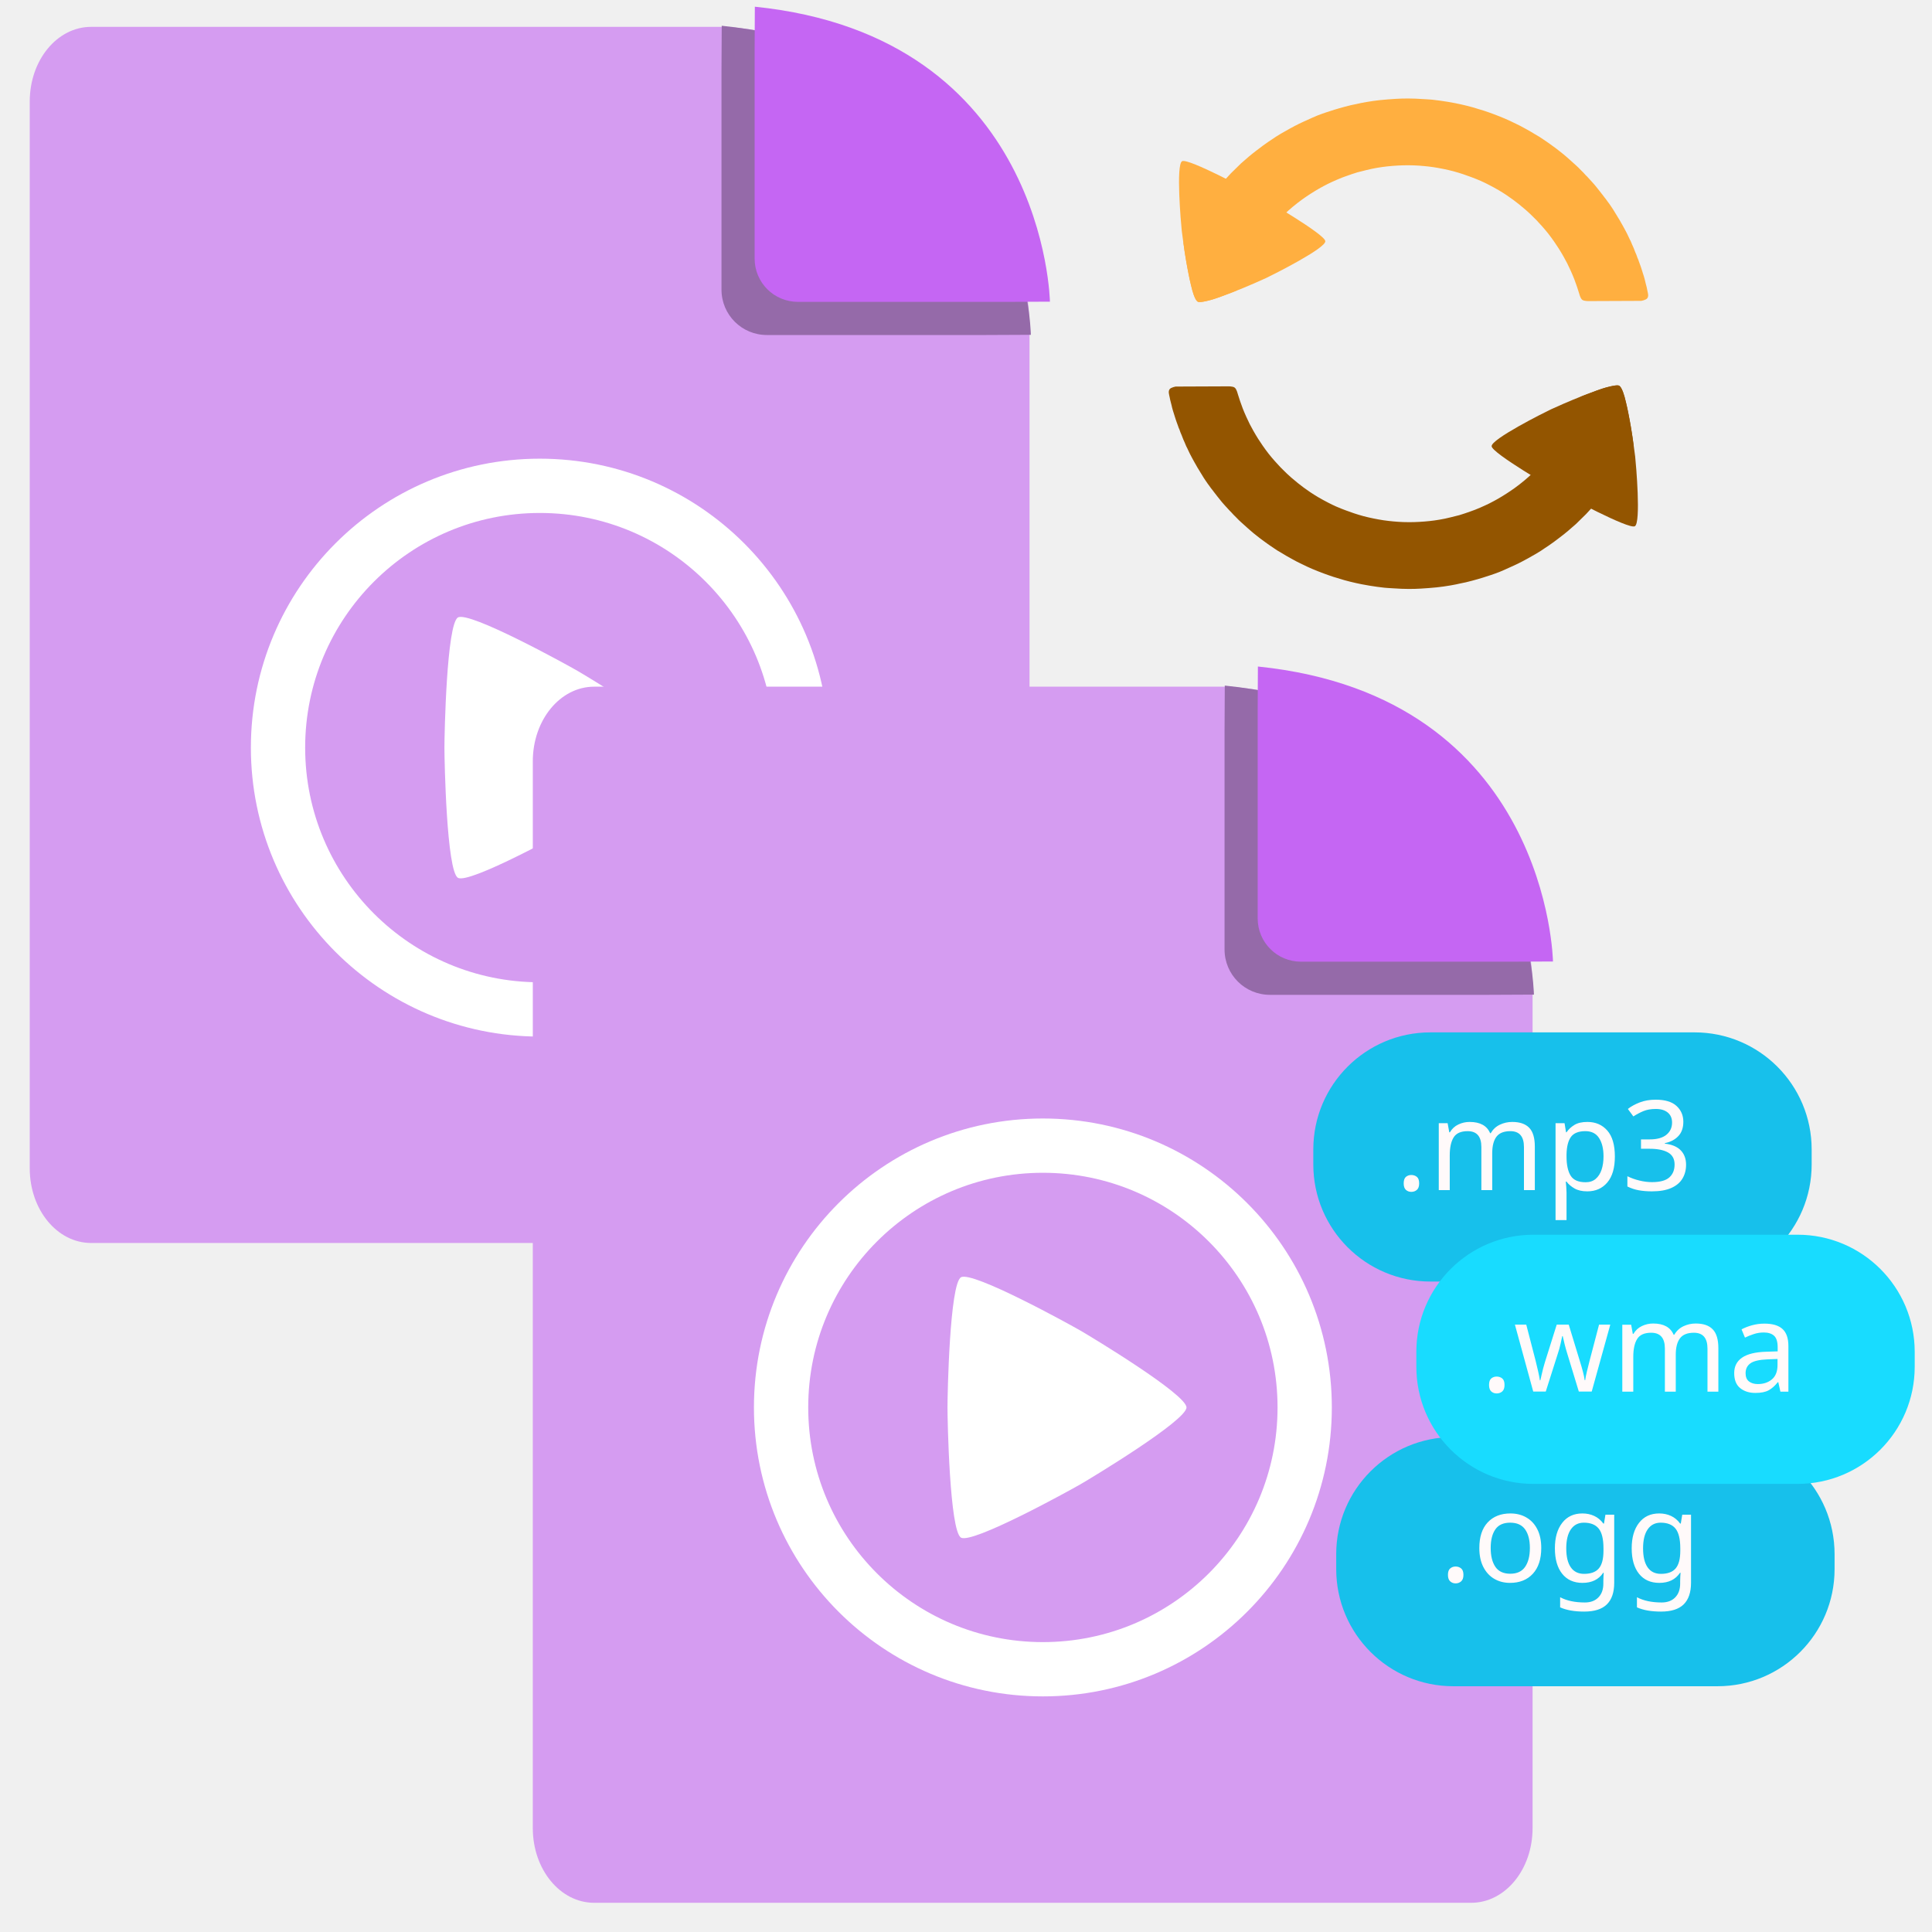
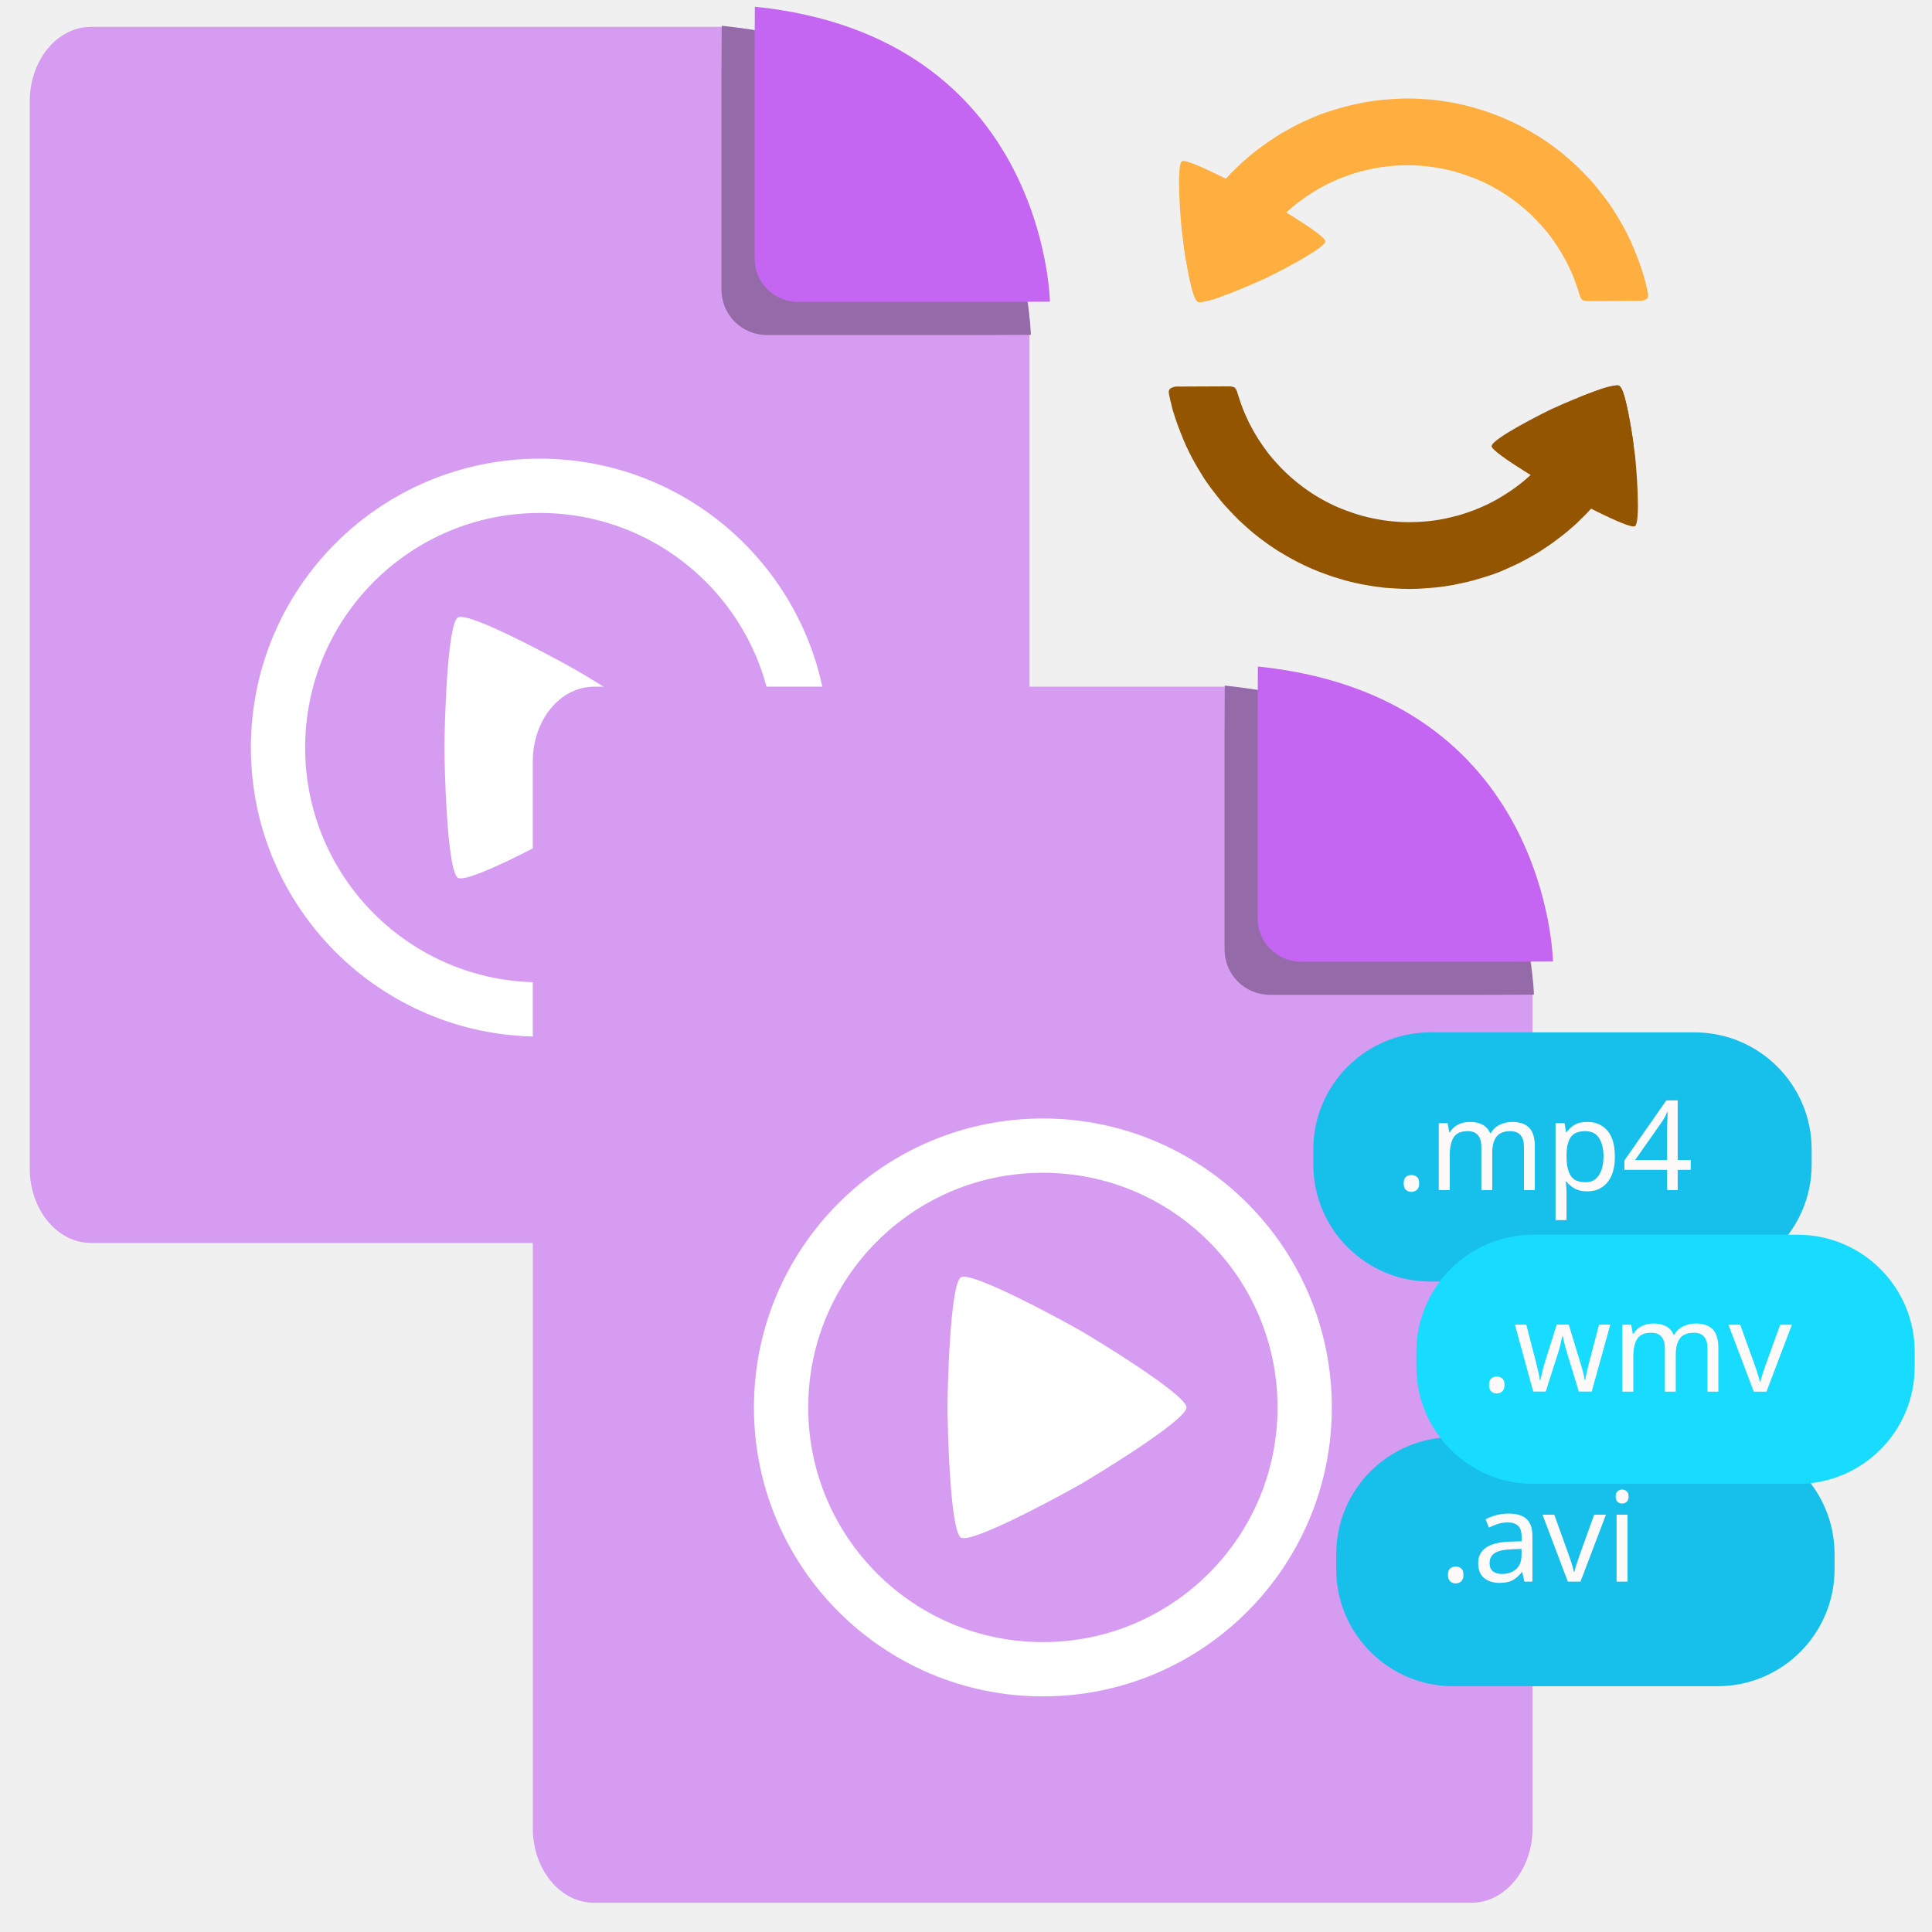
<svg xmlns="http://www.w3.org/2000/svg" width="512" height="512" viewBox="0 0 512 512" version="1.1" id="svg5">
  <defs id="defs2">
    <linearGradient id="linearGradient1310">
      <stop style="stop-color:#000000;stop-opacity:1;" offset="0" id="stop1308" />
    </linearGradient>
    <filter style="color-interpolation-filters:sRGB" id="filter305" x="-0" y="-0" width="1" height="1">
      <feGaussianBlur stdDeviation="0.013" id="feGaussianBlur307" />
    </filter>
  </defs>
  <g id="layer9" style="display:inline">
    <g id="g1009" transform="matrix(2.033678,0,0,2.033677,7.88213,1.773988)" style="display:inline">
      <g id="layer5" style="display:inline" transform="translate(-252.1802,-236.0835)">
        <g id="g16981">
          <path id="rect5451" style="display:inline;fill:#d59cf1;fill-opacity:1;stroke:none;stroke-width:1;stroke-miterlimit:4;stroke-dasharray:none" d="m 260.18,238.71 h 82.421 c 8.625,0.365 20.666,4.67 27.152,11.552 2.852,1.788 13.153,15.266 12.709,28.556 v 108.636 c 0,5.391 -3.568,9.731 -8,9.731 H 260.18 c -4.432,0 -8,-4.34 -8,-9.731 V 248.442 c 0,-5.391 3.568,-9.731 8,-9.731 z" />
          <path id="rect5591" style="display:inline;fill:#956aa9;fill-opacity:1;stroke:none;stroke-width:1;stroke-miterlimit:4;stroke-dasharray:none;stroke-opacity:1" d="m 342.354,238.568 c 39.724,4.065 40.284,40.272 40.284,40.272 l -5.89,0.027 h -28.509 c -3.277,0 -5.916,-2.638 -5.916,-5.916 v -28.509 z" />
          <path id="rect5591-3" style="display:inline;fill:#c566f3;fill-opacity:1;stroke:none;stroke-width:1;stroke-miterlimit:4;stroke-dasharray:none;stroke-opacity:1" d="m 346.669,236.084 c 37.916,3.88 38.451,38.439 38.451,38.439 l -5.622,0.025 h -27.212 c -3.128,0 -5.646,-2.518 -5.646,-5.646 v -27.212 z" />
        </g>
      </g>
      <g id="layer7" style="display:inline" transform="translate(-252.1802,-236.0835)">
        <g id="g20954" transform="translate(2.852602,-6.723918)">
          <circle style="fill:none;fill-opacity:1;stroke:#ffffff;stroke-width:7.074;stroke-miterlimit:4;stroke-dasharray:none;stroke-opacity:1" id="path17006" cx="315.797" cy="339.359" r="34.116" />
          <path style="fill:#ffffff;fill-opacity:1;stroke:none;stroke-width:1;stroke-miterlimit:4;stroke-dasharray:none;stroke-opacity:1" id="path17330" d="m 305.128,356.322 c -1.477,-0.853 -1.763,-15.258 -1.763,-16.963 0,-1.705 0.286,-16.111 1.763,-16.963 1.477,-0.853 14.095,6.102 15.572,6.955 1.477,0.853 13.809,8.303 13.809,10.008 0,1.705 -12.332,9.156 -13.809,10.008 -1.477,0.853 -14.095,7.808 -15.572,6.955 z" />
        </g>
      </g>
      <g id="layer6" style="display:none" transform="translate(-252.1802,-236.0835)">
        <rect style="fill:none;stroke:#cea423;stroke-width:0.765;stroke-opacity:1" id="rect12454" width="4.235" height="4.235" x="342.335" y="249.849" rx="0" ry="4.235" />
        <rect style="fill:none;stroke:#cea423;stroke-width:0.765;stroke-opacity:1" id="rect12454-7" width="4.235" height="4.235" x="432.338" y="-120.178" rx="0" ry="4.235" transform="rotate(49.10893)" />
      </g>
    </g>
    <g id="g1009-1" transform="matrix(2.033678,0,0,2.033677,141.1978,176.6322)" style="display:inline">
      <g id="layer5-7" style="display:inline" transform="translate(-252.1802,-236.0835)">
        <g id="g16981-7">
          <path id="rect5451-1" style="display:inline;fill:#d59cf1;fill-opacity:1;stroke:none;stroke-width:1;stroke-miterlimit:4;stroke-dasharray:none" d="m 260.18,238.71 h 82.421 c 8.625,0.365 20.666,4.67 27.152,11.552 2.852,1.788 13.153,15.266 12.709,28.556 v 108.636 c 0,5.391 -3.568,9.731 -8,9.731 H 260.18 c -4.432,0 -8,-4.34 -8,-9.731 V 248.442 c 0,-5.391 3.568,-9.731 8,-9.731 z" />
          <path id="rect5591-1" style="display:inline;fill:#956aa9;fill-opacity:1;stroke:none;stroke-width:1;stroke-miterlimit:4;stroke-dasharray:none;stroke-opacity:1" d="m 342.354,238.568 c 39.724,4.065 40.284,40.272 40.284,40.272 l -5.89,0.027 h -28.509 c -3.277,0 -5.916,-2.638 -5.916,-5.916 v -28.509 z" />
          <path id="rect5591-3-5" style="display:inline;fill:#c566f3;fill-opacity:1;stroke:none;stroke-width:1;stroke-miterlimit:4;stroke-dasharray:none;stroke-opacity:1" d="m 346.669,236.084 c 37.916,3.88 38.451,38.439 38.451,38.439 l -5.622,0.025 h -27.212 c -3.128,0 -5.646,-2.518 -5.646,-5.646 v -27.212 z" />
        </g>
      </g>
      <g id="layer7-9" style="display:inline" transform="translate(-252.1802,-236.0835)">
        <g id="g20954-7" transform="translate(2.852602,-6.723918)">
          <circle style="fill:none;fill-opacity:1;stroke:#ffffff;stroke-width:7.074;stroke-miterlimit:4;stroke-dasharray:none;stroke-opacity:1" id="path17006-7" cx="315.797" cy="339.359" r="34.116" />
          <path style="fill:#ffffff;fill-opacity:1;stroke:none;stroke-width:1;stroke-miterlimit:4;stroke-dasharray:none;stroke-opacity:1" id="path17330-6" d="m 305.128,356.322 c -1.477,-0.853 -1.763,-15.258 -1.763,-16.963 0,-1.705 0.286,-16.111 1.763,-16.963 1.477,-0.853 14.095,6.102 15.572,6.955 1.477,0.853 13.809,8.303 13.809,10.008 0,1.705 -12.332,9.156 -13.809,10.008 -1.477,0.853 -14.095,7.808 -15.572,6.955 z" />
        </g>
      </g>
      <g id="layer6-7" style="display:none" transform="translate(-252.1802,-236.0835)">
        <rect style="fill:none;stroke:#cea423;stroke-width:0.765;stroke-opacity:1" id="rect12454-3" width="4.235" height="4.235" x="342.335" y="249.849" rx="0" ry="4.235" />
        <rect style="fill:none;stroke:#cea423;stroke-width:0.765;stroke-opacity:1" id="rect12454-7-6" width="4.235" height="4.235" x="432.338" y="-120.178" rx="0" ry="4.235" transform="rotate(49.10893)" />
      </g>
    </g>
  </g>
  <g id="layer11" style="display:none">
    <g id="g16866" transform="matrix(2.03368,0,0,2.033677,141.1978,176.6322)">
      <g id="layer5-8" style="display:inline" transform="translate(-252.1802,-236.0835)">
        <g id="g16981-8">
          <path id="rect5451-9" style="display:inline;fill:#ede62b;fill-opacity:1;stroke:none;stroke-width:1;stroke-miterlimit:4;stroke-dasharray:none" d="m 260.18,238.71 h 82.421 c 8.625,0.365 20.666,4.67 27.152,11.552 2.852,1.788 13.153,15.266 12.709,28.556 v 108.636 c 0,5.391 -3.568,9.731 -8,9.731 H 260.18 c -4.432,0 -8,-4.34 -8,-9.731 V 248.442 c 0,-5.391 3.568,-9.731 8,-9.731 z" />
          <path id="rect5591-7" style="display:inline;fill:#d1c604;fill-opacity:1;stroke:none;stroke-width:1;stroke-miterlimit:4;stroke-dasharray:none;stroke-opacity:1" d="m 342.354,238.568 c 39.724,4.065 40.284,40.272 40.284,40.272 l -5.89,0.027 h -28.509 c -3.277,0 -5.916,-2.638 -5.916,-5.916 v -28.509 z" />
          <path id="rect5591-3-7" style="display:inline;fill:#fff847;fill-opacity:1;stroke:none;stroke-width:1;stroke-miterlimit:4;stroke-dasharray:none;stroke-opacity:1" d="m 346.669,236.084 c 37.916,3.88 38.451,38.439 38.451,38.439 l -5.622,0.025 h -27.212 c -3.128,0 -5.646,-2.518 -5.646,-5.646 v -27.212 z" />
        </g>
      </g>
      <g id="layer7-6" style="display:none;opacity:0.497" transform="translate(-252.1802,-236.0835)">
        <g id="g20954-4" transform="translate(2.852602,-6.723918)">
          <circle style="fill:none;fill-opacity:1;stroke:#ffffff;stroke-width:7.074;stroke-miterlimit:4;stroke-dasharray:none;stroke-opacity:1" id="path17006-3" cx="315.797" cy="339.359" r="34.116" />
          <path style="fill:#ffffff;fill-opacity:1;stroke:none;stroke-width:1;stroke-miterlimit:4;stroke-dasharray:none;stroke-opacity:1" id="path17330-0" d="m 305.128,356.322 c -1.477,-0.853 -1.763,-15.258 -1.763,-16.963 0,-1.705 0.286,-16.111 1.763,-16.963 1.477,-0.853 14.095,6.102 15.572,6.955 1.477,0.853 13.809,8.303 13.809,10.008 0,1.705 -12.332,9.156 -13.809,10.008 -1.477,0.853 -14.095,7.808 -15.572,6.955 z" />
        </g>
      </g>
      <g id="layer1" style="opacity:1">
        <circle style="fill:none;fill-opacity:1;stroke:#ffffff;stroke-width:7.074;stroke-miterlimit:4;stroke-dasharray:none;stroke-opacity:1" id="path17006-6" cx="66.47" cy="96.123" r="34.116" />
        <g id="g13027" transform="translate(0,-0.2222182)">
          <g id="g7238" transform="matrix(0.8337125,0,0,0.8337125,-13.48772,39.09892)" style="fill:none">
            <g id="g2904" transform="matrix(0.8039275,0,0,0.8039275,-58.92968,9.26246)" style="fill:#ffffff;fill-opacity:1;stroke:none;stroke-opacity:1">
              <path id="rect1111-3" style="fill:#ffffff;fill-opacity:1;stroke:none;stroke-width:0.765;stroke-opacity:1" d="m 212.19,73.388 c -6.132,0 -11.213,-1.128 -11.253,7.897 l -0.044,10.143 c -0.042,9.733 5.165,8.847 11.297,8.847 6.132,0 11.068,-5.266 11.068,-11.807 v -3.272 c 0,-6.541 -4.936,-11.807 -11.068,-11.807 z" />
              <path id="rect1111" style="fill:#ffffff;fill-opacity:1;stroke:none;stroke-width:0.765;stroke-opacity:1" d="m 173.007,73.388 c 6.132,0 11.213,-1.128 11.253,7.897 l 0.044,10.143 c 0.042,9.733 -5.165,8.847 -11.297,8.847 -6.132,0 -11.068,-5.266 -11.068,-11.807 v -3.272 c 0,-6.541 4.936,-11.807 11.068,-11.807 z" />
            </g>
          </g>
          <path style="fill:none;stroke:#ffffff;stroke-width:7.074;stroke-linecap:butt;stroke-linejoin:miter;stroke-miterlimit:4;stroke-dasharray:none;stroke-opacity:1" d="m 55.239,100.716 c -1.003,-1.92 -1.501,-4.101 -1.432,-6.267 0.069,-2.165 0.705,-4.31 1.828,-6.163 1.123,-1.853 2.73,-3.409 4.617,-4.472 1.888,-1.063 4.051,-1.631 6.218,-1.631 2.166,0 4.33,0.568 6.218,1.631 1.888,1.063 3.494,2.62 4.617,4.472 1.123,1.853 1.759,3.997 1.828,6.163 0.069,2.165 -0.429,4.346 -1.432,6.267 -0.127,0.242 -0.261,0.481 -0.403,0.714" id="path12848" />
        </g>
      </g>
      <g id="layer6-3" style="display:none;opacity:0.502" transform="translate(-252.1802,-236.0835)">
        <rect style="fill:none;stroke:#cea423;stroke-width:0.765;stroke-opacity:1" id="rect12454-0" width="4.235" height="4.235" x="342.335" y="249.849" rx="0" ry="4.235" />
        <rect style="fill:none;stroke:#cea423;stroke-width:0.765;stroke-opacity:1" id="rect12454-7-9" width="4.235" height="4.235" x="432.338" y="-120.178" rx="0" ry="4.235" transform="rotate(49.10893)" />
        <rect style="fill:none;fill-opacity:1;stroke:#000000;stroke-width:0.887;stroke-miterlimit:4;stroke-dasharray:none;stroke-opacity:1" id="rect2820" width="35.122" height="70.728" x="427.217" y="261.482" ry="14.12" rx="17.561" />
        <rect style="display:inline;opacity:0.502;fill:none;fill-opacity:1;stroke:#000000;stroke-width:1.048;stroke-miterlimit:4;stroke-dasharray:none;stroke-opacity:1" id="rect2820-5" width="43.292" height="80.131" x="423.132" y="256.78" ry="15.997" rx="21.646" />
      </g>
    </g>
  </g>
  <g id="layer10" style="display:none">
    <g id="g1083" transform="matrix(0.7116008,0,0,0.7116008,266.7309,132.3856)">
      <rect style="fill:#ff9f1a;fill-opacity:1;stroke:none;stroke-width:6.169" id="rect1099-8-5" width="185.596" height="92.798" x="122.794" y="349.142" rx="43.606" ry="43.606" />
      <text xml:space="preserve" style="font-style:normal;font-weight:normal;font-size:34.885px;line-height:1.25;font-family:sans-serif;fill:#000000;fill-opacity:1;stroke:none;stroke-width:0.872" x="161.061" y="402.979" id="text2919-5-3">
        <tspan id="tspan2917-9-8" x="161.061" y="402.979" style="font-style:normal;font-variant:normal;font-weight:normal;font-stretch:normal;font-size:46.513px;font-family:'Arial Black';-inkscape-font-specification:'Arial Black, Normal';font-variant-ligatures:normal;font-variant-caps:normal;font-variant-numeric:normal;font-variant-east-asian:normal;fill:#fffafa;fill-opacity:1;stroke-width:0.872">.ogg</tspan>
      </text>
    </g>
    <g id="layer1-2" style="display:none;filter:url(#filter305)" transform="matrix(40.8427,0,0,40.8427,-2324.461,-5231.054)">
      <rect style="fill:#f9f9f9;stroke-width:0.277" id="rect223" width="211.313" height="299.13" x="-0.677" y="0.542" />
    </g>
    <g id="g5248" transform="matrix(0.6206013,0,0,0.6206013,361.4955,92.68949)">
      <rect style="fill:#ff9f1a;fill-opacity:1;stroke:none;stroke-width:7.074" id="rect1099" width="212.81" height="106.405" x="-21.682" y="291.492" rx="50" ry="50" />
      <text xml:space="preserve" style="font-style:normal;font-weight:normal;font-size:40px;line-height:1.25;font-family:sans-serif;fill:#000000;fill-opacity:1;stroke:none" x="13.07" y="358.848" id="text2919">
        <tspan id="tspan2917" x="13.07" y="358.848" style="font-style:normal;font-variant:normal;font-weight:normal;font-stretch:normal;font-size:53.333px;font-family:'Arial Black';-inkscape-font-specification:'Arial Black, Normal';font-variant-ligatures:normal;font-variant-caps:normal;font-variant-numeric:normal;font-variant-east-asian:normal;fill:#fffafa;fill-opacity:1">.mp3</tspan>
      </text>
    </g>
    <g id="g5248-1" transform="matrix(0.6206013,0,0,0.6206013,388.8019,146.3125)">
      <rect style="fill:#ffb54f;fill-opacity:1;stroke:none;stroke-width:7.074" id="rect1099-8" width="212.81" height="106.405" x="-21.682" y="291.492" rx="50" ry="50" />
      <text xml:space="preserve" style="font-style:normal;font-weight:normal;font-size:40px;line-height:1.25;font-family:sans-serif;fill:#000000;fill-opacity:1;stroke:none" x="5.518" y="358.522" id="text2919-5">
        <tspan id="tspan2917-9" x="5.518" y="358.522" style="font-style:normal;font-variant:normal;font-weight:normal;font-stretch:normal;font-size:53.333px;font-family:'Arial Black';-inkscape-font-specification:'Arial Black, Normal';font-variant-ligatures:normal;font-variant-caps:normal;font-variant-numeric:normal;font-variant-east-asian:normal;fill:#fffafa;fill-opacity:1">.wma</tspan>
      </text>
    </g>
  </g>
  <g id="layer4" style="display:inline">
    <g id="g1083-9" transform="matrix(0.7116008,0,0,0.7116008,266.7309,132.3856)" style="display:inline">
      <rect style="fill:#17c0eb;fill-opacity:1;stroke:none;stroke-width:6.169" id="rect1099-8-5-4" width="185.596" height="92.798" x="122.794" y="349.142" rx="43.606" ry="43.606" />
      <text xml:space="preserve" style="font-style:normal;font-weight:normal;font-size:34.885px;line-height:1.25;font-family:sans-serif;fill:#000000;fill-opacity:1;stroke:none;stroke-width:0.872" x="161.061" y="402.979" id="text2919-5-3-8">
-         <tspan id="tspan2917-9-8-1" x="161.061" y="402.979" style="font-style:normal;font-variant:normal;font-weight:normal;font-stretch:normal;font-size:46.513px;font-family:'Arial Black';-inkscape-font-specification:'Arial Black, Normal';font-variant-ligatures:normal;font-variant-caps:normal;font-variant-numeric:normal;font-variant-east-asian:normal;fill:#fffafa;fill-opacity:1;stroke-width:0.872">.ogg</tspan>
+         <tspan x="161.061" y="402.979" style="font-style:normal;font-variant:normal;font-weight:normal;font-stretch:normal;font-size:46.513px;font-family:'Arial Black';-inkscape-font-specification:'Arial Black, Normal';font-variant-ligatures:normal;font-variant-caps:normal;font-variant-numeric:normal;font-variant-east-asian:normal;fill:#fffafa;fill-opacity:1;stroke-width:0.872" id="tspan487">.avi</tspan>
      </text>
    </g>
    <g id="g5248-2" transform="matrix(0.6206013,0,0,0.6206013,361.4955,92.68949)" style="display:inline">
      <rect style="fill:#17c0eb;fill-opacity:1;stroke:none;stroke-width:7.074" id="rect1099-9" width="212.81" height="106.405" x="-21.682" y="291.492" rx="50" ry="50" />
      <text xml:space="preserve" style="font-style:normal;font-weight:normal;font-size:40px;line-height:1.25;font-family:sans-serif;fill:#000000;fill-opacity:1;stroke:none" x="13.07" y="358.848" id="text2919-3">
-         <tspan id="tspan2917-90" x="13.07" y="358.848" style="font-style:normal;font-variant:normal;font-weight:normal;font-stretch:normal;font-size:53.333px;font-family:'Arial Black';-inkscape-font-specification:'Arial Black, Normal';font-variant-ligatures:normal;font-variant-caps:normal;font-variant-numeric:normal;font-variant-east-asian:normal;fill:#fffafa;fill-opacity:1">.mp3</tspan>
+         <tspan id="tspan2917-90" x="13.07" y="358.848" style="font-style:normal;font-variant:normal;font-weight:normal;font-stretch:normal;font-size:53.333px;font-family:'Arial Black';-inkscape-font-specification:'Arial Black, Normal';font-variant-ligatures:normal;font-variant-caps:normal;font-variant-numeric:normal;font-variant-east-asian:normal;fill:#fffafa;fill-opacity:1">.mp4</tspan>
      </text>
    </g>
    <g id="g5248-1-8" transform="matrix(0.6206013,0,0,0.6206013,388.8019,146.3125)" style="display:inline">
      <rect style="fill:#18dcff;fill-opacity:1;stroke:none;stroke-width:7.074" id="rect1099-8-8" width="212.81" height="106.405" x="-21.682" y="291.492" rx="50" ry="50" />
      <text xml:space="preserve" style="font-style:normal;font-weight:normal;font-size:40px;line-height:1.25;font-family:sans-serif;fill:#000000;fill-opacity:1;stroke:none" x="5.518" y="358.522" id="text2919-5-5">
-         <tspan id="tspan2917-9-0" x="5.518" y="358.522" style="font-style:normal;font-variant:normal;font-weight:normal;font-stretch:normal;font-size:53.333px;font-family:'Arial Black';-inkscape-font-specification:'Arial Black, Normal';font-variant-ligatures:normal;font-variant-caps:normal;font-variant-numeric:normal;font-variant-east-asian:normal;fill:#fffafa;fill-opacity:1">.wma</tspan>
+         <tspan id="tspan2917-9-0" x="5.518" y="358.522" style="font-style:normal;font-variant:normal;font-weight:normal;font-stretch:normal;font-size:53.333px;font-family:'Arial Black';-inkscape-font-specification:'Arial Black, Normal';font-variant-ligatures:normal;font-variant-caps:normal;font-variant-numeric:normal;font-variant-east-asian:normal;fill:#fffafa;fill-opacity:1">.wmv</tspan>
      </text>
    </g>
  </g>
  <g id="layer2">
    <g id="g1173" transform="matrix(2.699282,0,0,2.699282,309.7309,26.1123)">
      <g id="layer1-0" transform="translate(-67.78987,-176.3537)" style="display:none">
        <rect style="fill:#ffffff;stroke:#000000;stroke-width:0.627" id="rect853" width="209.684" height="302.616" x="-0.232" y="-0.825" />
      </g>
      <g id="layer2-9" style="display:none;opacity:0.426" transform="translate(-67.78987,-176.3537)">
        <circle style="fill:#ffffff;stroke:#000000;stroke-width:0.265;stroke-miterlimit:4;stroke-dasharray:none" id="path980" cx="91.247" cy="200.513" r="24.126" />
        <circle style="fill:#ffffff;stroke:#000000;stroke-width:0.265;stroke-miterlimit:4;stroke-dasharray:none" id="path980-3" cx="91.247" cy="200.513" r="17.577" />
        <rect style="fill:none;stroke:#000000;stroke-width:0.199;stroke-miterlimit:4;stroke-dasharray:none;stroke-opacity:1" id="rect1106" width="70.248" height="8.43" x="56.123" y="196.298" />
      </g>
      <g id="layer3" transform="translate(-67.78987,-176.3537)">
        <g id="g33283" transform="translate(-0.01690746,-0.02797584)" style="fill:#ffaf40;fill-opacity:1">
          <path style="fill:#ffaf40;fill-opacity:1;stroke:none;stroke-width:1.002;stroke-miterlimit:4;stroke-dasharray:none;stroke-opacity:1" id="path27125" d="m 255.834,732.378 c -2.762,0 -14.83,-19.975 -16.211,-22.367 -1.381,-2.392 -12.646,-22.83 -11.265,-25.223 1.381,-2.392 24.714,-2.855 27.476,-2.855 2.762,0 26.095,0.463 27.476,2.855 1.381,2.392 -9.884,22.83 -11.265,25.223 -1.381,2.392 -13.448,22.367 -16.211,22.367 z" transform="matrix(0.2557216,0.142867,-0.1157857,0.207248,90.01717,7.98433)" />
          <path style="fill:#ffaf40;fill-opacity:1;stroke:none;stroke-width:0.265px;stroke-linecap:butt;stroke-linejoin:miter;stroke-opacity:1" d="m 114.78,195.153 c -0.017,-0.083 -0.032,-0.167 -0.052,-0.249 -0.034,-0.144 -0.076,-0.287 -0.111,-0.43 -0.025,-0.102 -0.046,-0.204 -0.072,-0.306 -0.026,-0.102 -0.054,-0.203 -0.084,-0.304 -0.026,-0.086 -0.056,-0.171 -0.083,-0.257 -0.029,-0.092 -0.056,-0.184 -0.085,-0.275 -0.032,-0.101 -0.064,-0.202 -0.097,-0.303 -0.03,-0.091 -0.061,-0.182 -0.093,-0.272 -0.039,-0.111 -0.083,-0.221 -0.122,-0.332 -0.025,-0.069 -0.045,-0.14 -0.071,-0.209 -0.027,-0.069 -0.061,-0.134 -0.088,-0.203 -0.036,-0.091 -0.062,-0.186 -0.098,-0.278 -0.034,-0.088 -0.077,-0.173 -0.112,-0.26 -0.054,-0.132 -0.1,-0.268 -0.155,-0.4 -0.051,-0.124 -0.11,-0.246 -0.163,-0.369 -0.043,-0.101 -0.081,-0.205 -0.127,-0.305 -0.034,-0.073 -0.075,-0.143 -0.11,-0.216 -0.051,-0.105 -0.099,-0.212 -0.149,-0.317 -0.037,-0.079 -0.073,-0.158 -0.113,-0.236 -0.049,-0.098 -0.102,-0.194 -0.153,-0.29 -0.044,-0.083 -0.089,-0.167 -0.134,-0.25 -0.058,-0.106 -0.116,-0.211 -0.175,-0.316 -0.044,-0.079 -0.091,-0.156 -0.136,-0.235 -0.046,-0.081 -0.088,-0.163 -0.136,-0.244 -0.044,-0.075 -0.092,-0.147 -0.138,-0.221 -0.044,-0.072 -0.086,-0.145 -0.13,-0.218 -0.057,-0.094 -0.116,-0.187 -0.174,-0.281 -0.057,-0.093 -0.111,-0.187 -0.17,-0.279 -0.06,-0.095 -0.122,-0.187 -0.185,-0.28 -0.064,-0.095 -0.127,-0.189 -0.193,-0.282 -0.056,-0.078 -0.114,-0.154 -0.171,-0.231 -0.056,-0.077 -0.109,-0.157 -0.166,-0.233 -0.05,-0.066 -0.103,-0.128 -0.154,-0.193 -0.058,-0.074 -0.113,-0.151 -0.17,-0.225 -0.11,-0.143 -0.22,-0.285 -0.332,-0.427 -0.079,-0.1 -0.16,-0.199 -0.24,-0.299 -0.056,-0.069 -0.11,-0.139 -0.167,-0.207 -0.053,-0.064 -0.107,-0.126 -0.162,-0.188 -0.053,-0.061 -0.107,-0.121 -0.162,-0.182 -0.061,-0.067 -0.123,-0.134 -0.185,-0.201 -0.086,-0.094 -0.171,-0.19 -0.259,-0.283 -0.061,-0.064 -0.125,-0.124 -0.186,-0.188 -0.066,-0.07 -0.126,-0.144 -0.193,-0.213 -0.075,-0.078 -0.155,-0.152 -0.231,-0.229 -0.098,-0.099 -0.186,-0.192 -0.292,-0.298 -0.073,-0.068 -0.145,-0.136 -0.218,-0.203 -0.081,-0.074 -0.163,-0.146 -0.244,-0.219 -0.138,-0.124 -0.276,-0.25 -0.415,-0.374 -0.089,-0.079 -0.18,-0.158 -0.27,-0.236 -0.094,-0.081 -0.187,-0.163 -0.282,-0.242 -0.125,-0.103 -0.253,-0.203 -0.381,-0.303 -0.102,-0.081 -0.204,-0.162 -0.308,-0.241 -0.128,-0.097 -0.259,-0.191 -0.389,-0.286 -0.092,-0.068 -0.185,-0.135 -0.278,-0.202 -0.094,-0.067 -0.188,-0.134 -0.283,-0.199 -0.122,-0.084 -0.246,-0.166 -0.369,-0.249 -0.122,-0.082 -0.242,-0.167 -0.366,-0.244 -0.165,-0.103 -0.336,-0.195 -0.503,-0.295 -0.114,-0.068 -0.227,-0.139 -0.342,-0.207 -0.128,-0.075 -0.257,-0.147 -0.386,-0.219 -0.115,-0.064 -0.232,-0.126 -0.347,-0.189 -0.104,-0.057 -0.208,-0.116 -0.313,-0.17 -0.099,-0.051 -0.2,-0.1 -0.3,-0.148 -0.107,-0.052 -0.215,-0.104 -0.323,-0.156 -0.14,-0.068 -0.28,-0.137 -0.421,-0.203 -0.154,-0.071 -0.31,-0.14 -0.466,-0.207 -0.187,-0.08 -0.375,-0.156 -0.564,-0.231 -0.196,-0.078 -0.394,-0.153 -0.592,-0.227 -0.154,-0.057 -0.309,-0.112 -0.465,-0.167 -0.153,-0.053 -0.306,-0.106 -0.46,-0.156 -0.358,-0.115 -0.718,-0.225 -1.081,-0.327 -0.191,-0.054 -0.383,-0.103 -0.575,-0.151 -0.189,-0.047 -0.378,-0.091 -0.568,-0.133 -0.182,-0.041 -0.364,-0.08 -0.547,-0.116 -0.257,-0.05 -0.514,-0.096 -0.772,-0.139 -0.247,-0.041 -0.494,-0.078 -0.742,-0.112 -0.247,-0.034 -0.494,-0.068 -0.742,-0.092 -0.289,-0.028 -0.579,-0.04 -0.869,-0.058 -0.264,-0.016 -0.527,-0.035 -0.791,-0.045 -0.218,-0.009 -0.436,-0.013 -0.654,-0.014 -0.21,-0.001 -0.419,-1.4e-4 -0.629,0.005 -0.207,0.005 -0.415,0.014 -0.622,0.027 -0.515,0.031 -1.029,0.069 -1.543,0.121 -0.227,0.023 -0.453,0.051 -0.679,0.083 -0.234,0.033 -0.468,0.07 -0.701,0.11 -0.178,0.031 -0.355,0.064 -0.532,0.1 -0.103,0.021 -0.206,0.047 -0.309,0.069 -0.221,0.048 -0.445,0.087 -0.665,0.139 -0.382,0.09 -0.761,0.195 -1.139,0.301 -0.161,0.045 -0.321,0.093 -0.481,0.143 -0.273,0.085 -0.546,0.171 -0.816,0.263 -0.282,0.096 -0.565,0.193 -0.842,0.303 -0.337,0.135 -0.665,0.289 -0.995,0.438 -0.281,0.126 -0.562,0.25 -0.838,0.386 -0.301,0.148 -0.596,0.307 -0.89,0.467 -0.294,0.16 -0.586,0.325 -0.875,0.495 -0.162,0.095 -0.322,0.193 -0.48,0.295 -0.139,0.089 -0.274,0.185 -0.411,0.277 -0.122,0.082 -0.246,0.161 -0.367,0.244 -0.175,0.12 -0.348,0.243 -0.519,0.368 -0.197,0.144 -0.391,0.294 -0.585,0.442 -0.147,0.113 -0.294,0.226 -0.439,0.342 -0.123,0.099 -0.245,0.199 -0.366,0.301 -0.123,0.104 -0.242,0.212 -0.364,0.317 -0.126,0.109 -0.255,0.214 -0.377,0.327 -0.18,0.166 -0.35,0.342 -0.524,0.513 -0.158,0.154 -0.319,0.305 -0.473,0.464 -0.164,0.168 -0.321,0.343 -0.478,0.517 -0.197,0.219 -0.39,0.442 -0.582,0.667 -0.135,0.158 -0.268,0.317 -0.398,0.478 -0.111,0.136 -0.22,0.274 -0.327,0.413 -0.088,0.114 -0.174,0.229 -0.259,0.345 -0.088,0.119 -0.176,0.238 -0.261,0.359 -0.191,0.271 -0.378,0.544 -0.56,0.821 -0.142,0.216 -0.28,0.435 -0.415,0.656 -0.107,0.175 -0.211,0.352 -0.313,0.531 -0.104,0.183 -0.205,0.369 -0.305,0.555 -0.127,0.238 -0.25,0.478 -0.374,0.718 -0.131,0.253 -0.273,0.505 -0.391,0.759 0.058,0.638 0.383,2.734 0.762,4.241 0.135,0.615 0.324,1.274 0.623,1.536 0.099,0.087 0.356,0.068 1.123,-0.113 0.778,-0.183 1.478,-0.52 2.074,-0.716 0.554,-0.259 0.737,-0.166 0.8,-0.622 0.1,-0.311 0.115,-0.416 0.187,-0.619 0.088,-0.249 0.195,-0.492 0.3,-0.734 0.118,-0.273 0.237,-0.545 0.37,-0.81 0.137,-0.275 0.289,-0.542 0.441,-0.81 0.159,-0.28 0.32,-0.561 0.493,-0.832 0.196,-0.306 0.402,-0.606 0.617,-0.9 0.201,-0.275 0.411,-0.543 0.628,-0.806 0.237,-0.288 0.481,-0.571 0.735,-0.844 0.248,-0.267 0.504,-0.527 0.768,-0.778 0.261,-0.247 0.529,-0.487 0.805,-0.717 0.298,-0.248 0.605,-0.487 0.919,-0.715 0.274,-0.199 0.557,-0.388 0.842,-0.571 0.269,-0.173 0.541,-0.341 0.818,-0.5 0.285,-0.163 0.574,-0.316 0.867,-0.464 0.134,-0.068 0.271,-0.132 0.408,-0.194 0.325,-0.147 0.651,-0.291 0.982,-0.422 0.153,-0.06 0.308,-0.114 0.463,-0.168 0.355,-0.124 0.709,-0.252 1.07,-0.357 0.103,-0.03 0.208,-0.053 0.312,-0.078 0.369,-0.091 0.736,-0.19 1.109,-0.267 0.343,-0.071 0.689,-0.13 1.036,-0.178 0.314,-0.044 0.63,-0.076 0.946,-0.102 0.354,-0.029 0.709,-0.05 1.064,-0.059 0.352,-0.009 0.705,-0.007 1.057,0.005 0.32,0.011 0.64,0.034 0.959,0.063 0.32,0.029 0.64,0.065 0.958,0.112 0.336,0.05 0.67,0.112 1.003,0.18 0.329,0.068 0.658,0.141 0.983,0.228 0.317,0.085 0.63,0.183 0.942,0.286 0.266,0.088 0.53,0.183 0.792,0.282 0.314,0.119 0.627,0.239 0.934,0.375 0.257,0.113 0.509,0.238 0.759,0.366 0.342,0.176 0.681,0.359 1.013,0.554 0.264,0.155 0.523,0.32 0.778,0.49 0.215,0.143 0.425,0.293 0.633,0.446 0.2,0.147 0.397,0.299 0.591,0.455 0.215,0.172 0.426,0.348 0.633,0.529 0.149,0.13 0.296,0.264 0.44,0.4 0.207,0.196 0.411,0.396 0.61,0.601 0.189,0.196 0.373,0.398 0.553,0.603 0.205,0.233 0.408,0.467 0.6,0.711 0.206,0.262 0.402,0.532 0.593,0.805 0.159,0.227 0.313,0.457 0.461,0.692 0.164,0.26 0.32,0.526 0.472,0.793 0.123,0.216 0.242,0.434 0.354,0.656 0.12,0.238 0.233,0.48 0.342,0.723 0.119,0.265 0.234,0.532 0.34,0.802 0.093,0.238 0.179,0.48 0.261,0.722 0.074,0.218 0.146,0.437 0.212,0.658 0.03,0.1 -0.035,-0.125 0,0 0.045,0.137 0.126,0.523 0.325,0.672 0.191,0.144 0.707,0.12 0.707,0.12 l 5.075,-0.021 c 0,0 0.486,-0.082 0.604,-0.268 0.148,-0.233 0.053,-0.475 -0.019,-0.829 z" id="path1307" />
        </g>
        <g id="g33283-3" transform="rotate(180,91.33368,200.4393)" style="fill:#935500;fill-opacity:1">
          <path style="fill:#935500;fill-opacity:1;stroke:none;stroke-width:1.002;stroke-miterlimit:4;stroke-dasharray:none;stroke-opacity:1" id="path27125-5" transform="matrix(0.2557216,0.142867,-0.1157857,0.207248,90.01717,7.98433)" d="m 255.834,732.378 c -2.762,0 -14.83,-19.975 -16.211,-22.367 -1.381,-2.392 -12.646,-22.83 -11.265,-25.223 1.381,-2.392 24.714,-2.855 27.476,-2.855 2.762,0 26.095,0.463 27.476,2.855 1.381,2.392 -9.884,22.83 -11.265,25.223 -1.381,2.392 -13.448,22.367 -16.211,22.367 z" />
          <path style="fill:#935500;fill-opacity:1;stroke:none;stroke-width:0.265px;stroke-linecap:butt;stroke-linejoin:miter;stroke-opacity:1" d="m 114.78,195.153 c -0.017,-0.083 -0.032,-0.167 -0.052,-0.249 -0.034,-0.144 -0.076,-0.287 -0.111,-0.43 -0.025,-0.102 -0.046,-0.204 -0.072,-0.306 -0.026,-0.102 -0.054,-0.203 -0.084,-0.304 -0.026,-0.086 -0.056,-0.171 -0.083,-0.257 -0.029,-0.092 -0.056,-0.184 -0.085,-0.275 -0.032,-0.101 -0.064,-0.202 -0.097,-0.303 -0.03,-0.091 -0.061,-0.182 -0.093,-0.272 -0.039,-0.111 -0.083,-0.221 -0.122,-0.332 -0.025,-0.069 -0.045,-0.14 -0.071,-0.209 -0.027,-0.069 -0.061,-0.134 -0.088,-0.203 -0.036,-0.091 -0.062,-0.186 -0.098,-0.278 -0.034,-0.088 -0.077,-0.173 -0.112,-0.26 -0.054,-0.132 -0.1,-0.268 -0.155,-0.4 -0.051,-0.124 -0.11,-0.246 -0.163,-0.369 -0.043,-0.101 -0.081,-0.205 -0.127,-0.305 -0.034,-0.073 -0.075,-0.143 -0.11,-0.216 -0.051,-0.105 -0.099,-0.212 -0.149,-0.317 -0.037,-0.079 -0.073,-0.158 -0.113,-0.236 -0.049,-0.098 -0.102,-0.194 -0.153,-0.29 -0.044,-0.083 -0.089,-0.167 -0.134,-0.25 -0.058,-0.106 -0.116,-0.211 -0.175,-0.316 -0.044,-0.079 -0.091,-0.156 -0.136,-0.235 -0.046,-0.081 -0.088,-0.163 -0.136,-0.244 -0.044,-0.075 -0.092,-0.147 -0.138,-0.221 -0.044,-0.072 -0.086,-0.145 -0.13,-0.218 -0.057,-0.094 -0.116,-0.187 -0.174,-0.281 -0.057,-0.093 -0.111,-0.187 -0.17,-0.279 -0.06,-0.095 -0.122,-0.187 -0.185,-0.28 -0.064,-0.095 -0.127,-0.189 -0.193,-0.282 -0.056,-0.078 -0.114,-0.154 -0.171,-0.231 -0.056,-0.077 -0.109,-0.157 -0.166,-0.233 -0.05,-0.066 -0.103,-0.128 -0.154,-0.193 -0.058,-0.074 -0.113,-0.151 -0.17,-0.225 -0.11,-0.143 -0.22,-0.285 -0.332,-0.427 -0.079,-0.1 -0.16,-0.199 -0.24,-0.299 -0.056,-0.069 -0.11,-0.139 -0.167,-0.207 -0.053,-0.064 -0.107,-0.126 -0.162,-0.188 -0.053,-0.061 -0.107,-0.121 -0.162,-0.182 -0.061,-0.067 -0.123,-0.134 -0.185,-0.201 -0.086,-0.094 -0.171,-0.19 -0.259,-0.283 -0.061,-0.064 -0.125,-0.124 -0.186,-0.188 -0.066,-0.07 -0.126,-0.144 -0.193,-0.213 -0.075,-0.078 -0.155,-0.152 -0.231,-0.229 -0.098,-0.099 -0.186,-0.192 -0.292,-0.298 -0.073,-0.068 -0.145,-0.136 -0.218,-0.203 -0.081,-0.074 -0.163,-0.146 -0.244,-0.219 -0.138,-0.124 -0.276,-0.25 -0.415,-0.374 -0.089,-0.079 -0.18,-0.158 -0.27,-0.236 -0.094,-0.081 -0.187,-0.163 -0.282,-0.242 -0.125,-0.103 -0.253,-0.203 -0.381,-0.303 -0.102,-0.081 -0.204,-0.162 -0.308,-0.241 -0.128,-0.097 -0.259,-0.191 -0.389,-0.286 -0.092,-0.068 -0.185,-0.135 -0.278,-0.202 -0.094,-0.067 -0.188,-0.134 -0.283,-0.199 -0.122,-0.084 -0.246,-0.166 -0.369,-0.249 -0.122,-0.082 -0.242,-0.167 -0.366,-0.244 -0.165,-0.103 -0.336,-0.195 -0.503,-0.295 -0.114,-0.068 -0.227,-0.139 -0.342,-0.207 -0.128,-0.075 -0.257,-0.147 -0.386,-0.219 -0.115,-0.064 -0.232,-0.126 -0.347,-0.189 -0.104,-0.057 -0.208,-0.116 -0.313,-0.17 -0.099,-0.051 -0.2,-0.1 -0.3,-0.148 -0.107,-0.052 -0.215,-0.104 -0.323,-0.156 -0.14,-0.068 -0.28,-0.137 -0.421,-0.203 -0.154,-0.071 -0.31,-0.14 -0.466,-0.207 -0.187,-0.08 -0.375,-0.156 -0.564,-0.231 -0.196,-0.078 -0.394,-0.153 -0.592,-0.227 -0.154,-0.057 -0.309,-0.112 -0.465,-0.167 -0.153,-0.053 -0.306,-0.106 -0.46,-0.156 -0.358,-0.115 -0.718,-0.225 -1.081,-0.327 -0.191,-0.054 -0.383,-0.103 -0.575,-0.151 -0.189,-0.047 -0.378,-0.091 -0.568,-0.133 -0.182,-0.041 -0.364,-0.08 -0.547,-0.116 -0.257,-0.05 -0.514,-0.096 -0.772,-0.139 -0.247,-0.041 -0.494,-0.078 -0.742,-0.112 -0.247,-0.034 -0.494,-0.068 -0.742,-0.092 -0.289,-0.028 -0.579,-0.04 -0.869,-0.058 -0.264,-0.016 -0.527,-0.035 -0.791,-0.045 -0.218,-0.009 -0.436,-0.013 -0.654,-0.014 -0.21,-0.001 -0.419,-1.4e-4 -0.629,0.005 -0.207,0.005 -0.415,0.014 -0.622,0.027 -0.515,0.031 -1.029,0.069 -1.543,0.121 -0.227,0.023 -0.453,0.051 -0.679,0.083 -0.234,0.033 -0.468,0.07 -0.701,0.11 -0.178,0.031 -0.355,0.064 -0.532,0.1 -0.103,0.021 -0.206,0.047 -0.309,0.069 -0.221,0.048 -0.445,0.087 -0.665,0.139 -0.382,0.09 -0.761,0.195 -1.139,0.301 -0.161,0.045 -0.321,0.093 -0.481,0.143 -0.273,0.085 -0.546,0.171 -0.816,0.263 -0.282,0.096 -0.565,0.193 -0.842,0.303 -0.337,0.135 -0.665,0.289 -0.995,0.438 -0.281,0.126 -0.562,0.25 -0.838,0.386 -0.301,0.148 -0.596,0.307 -0.89,0.467 -0.294,0.16 -0.586,0.325 -0.875,0.495 -0.162,0.095 -0.322,0.193 -0.48,0.295 -0.139,0.089 -0.274,0.185 -0.411,0.277 -0.122,0.082 -0.246,0.161 -0.367,0.244 -0.175,0.12 -0.348,0.243 -0.519,0.368 -0.197,0.144 -0.391,0.294 -0.585,0.442 -0.147,0.113 -0.294,0.226 -0.439,0.342 -0.123,0.099 -0.245,0.199 -0.366,0.301 -0.123,0.104 -0.242,0.212 -0.364,0.317 -0.126,0.109 -0.255,0.214 -0.377,0.327 -0.18,0.166 -0.35,0.342 -0.524,0.513 -0.158,0.154 -0.319,0.305 -0.473,0.464 -0.164,0.168 -0.321,0.343 -0.478,0.517 -0.197,0.219 -0.39,0.442 -0.582,0.667 -0.135,0.158 -0.268,0.317 -0.398,0.478 -0.111,0.136 -0.22,0.274 -0.327,0.413 -0.088,0.114 -0.174,0.229 -0.259,0.345 -0.088,0.119 -0.176,0.238 -0.261,0.359 -0.191,0.271 -0.378,0.544 -0.56,0.821 -0.142,0.216 -0.28,0.435 -0.415,0.656 -0.107,0.175 -0.211,0.352 -0.313,0.531 -0.104,0.183 -0.205,0.369 -0.305,0.555 -0.127,0.238 -0.25,0.478 -0.374,0.718 -0.131,0.253 -0.273,0.505 -0.391,0.759 0.058,0.638 0.383,2.734 0.762,4.241 0.135,0.615 0.324,1.274 0.623,1.536 0.099,0.087 0.356,0.068 1.123,-0.113 0.778,-0.183 1.478,-0.52 2.074,-0.716 0.554,-0.259 0.737,-0.166 0.8,-0.622 0.1,-0.311 0.115,-0.416 0.187,-0.619 0.088,-0.249 0.195,-0.492 0.3,-0.734 0.118,-0.273 0.237,-0.545 0.37,-0.81 0.137,-0.275 0.289,-0.542 0.441,-0.81 0.159,-0.28 0.32,-0.561 0.493,-0.832 0.196,-0.306 0.402,-0.606 0.617,-0.9 0.201,-0.275 0.411,-0.543 0.628,-0.806 0.237,-0.288 0.481,-0.571 0.735,-0.844 0.248,-0.267 0.504,-0.527 0.768,-0.778 0.261,-0.247 0.529,-0.487 0.805,-0.717 0.298,-0.248 0.605,-0.487 0.919,-0.715 0.274,-0.199 0.557,-0.388 0.842,-0.571 0.269,-0.173 0.541,-0.341 0.818,-0.5 0.285,-0.163 0.574,-0.316 0.867,-0.464 0.134,-0.068 0.271,-0.132 0.408,-0.194 0.325,-0.147 0.651,-0.291 0.982,-0.422 0.153,-0.06 0.308,-0.114 0.463,-0.168 0.355,-0.124 0.709,-0.252 1.07,-0.357 0.103,-0.03 0.208,-0.053 0.312,-0.078 0.369,-0.091 0.736,-0.19 1.109,-0.267 0.343,-0.071 0.689,-0.13 1.036,-0.178 0.314,-0.044 0.63,-0.076 0.946,-0.102 0.354,-0.029 0.709,-0.05 1.064,-0.059 0.352,-0.009 0.705,-0.007 1.057,0.005 0.32,0.011 0.64,0.034 0.959,0.063 0.32,0.029 0.64,0.065 0.958,0.112 0.336,0.05 0.67,0.112 1.003,0.18 0.329,0.068 0.658,0.141 0.983,0.228 0.317,0.085 0.63,0.183 0.942,0.286 0.266,0.088 0.53,0.183 0.792,0.282 0.314,0.119 0.627,0.239 0.934,0.375 0.257,0.113 0.509,0.238 0.759,0.366 0.342,0.176 0.681,0.359 1.013,0.554 0.264,0.155 0.523,0.32 0.778,0.49 0.215,0.143 0.425,0.293 0.633,0.446 0.2,0.147 0.397,0.299 0.591,0.455 0.215,0.172 0.426,0.348 0.633,0.529 0.149,0.13 0.296,0.264 0.44,0.4 0.207,0.196 0.411,0.396 0.61,0.601 0.189,0.196 0.373,0.398 0.553,0.603 0.205,0.233 0.408,0.467 0.6,0.711 0.206,0.262 0.402,0.532 0.593,0.805 0.159,0.227 0.313,0.457 0.461,0.692 0.164,0.26 0.32,0.526 0.472,0.793 0.123,0.216 0.242,0.434 0.354,0.656 0.12,0.238 0.233,0.48 0.342,0.723 0.119,0.265 0.234,0.532 0.34,0.802 0.093,0.238 0.179,0.48 0.261,0.722 0.074,0.218 0.146,0.437 0.212,0.658 0.03,0.1 -0.035,-0.125 0,0 0.045,0.137 0.126,0.523 0.325,0.672 0.191,0.144 0.707,0.12 0.707,0.12 l 5.075,-0.021 c 0,0 0.486,-0.082 0.604,-0.268 0.148,-0.233 0.053,-0.475 -0.019,-0.829 z" id="path1307-6" />
        </g>
      </g>
    </g>
  </g>
</svg>
